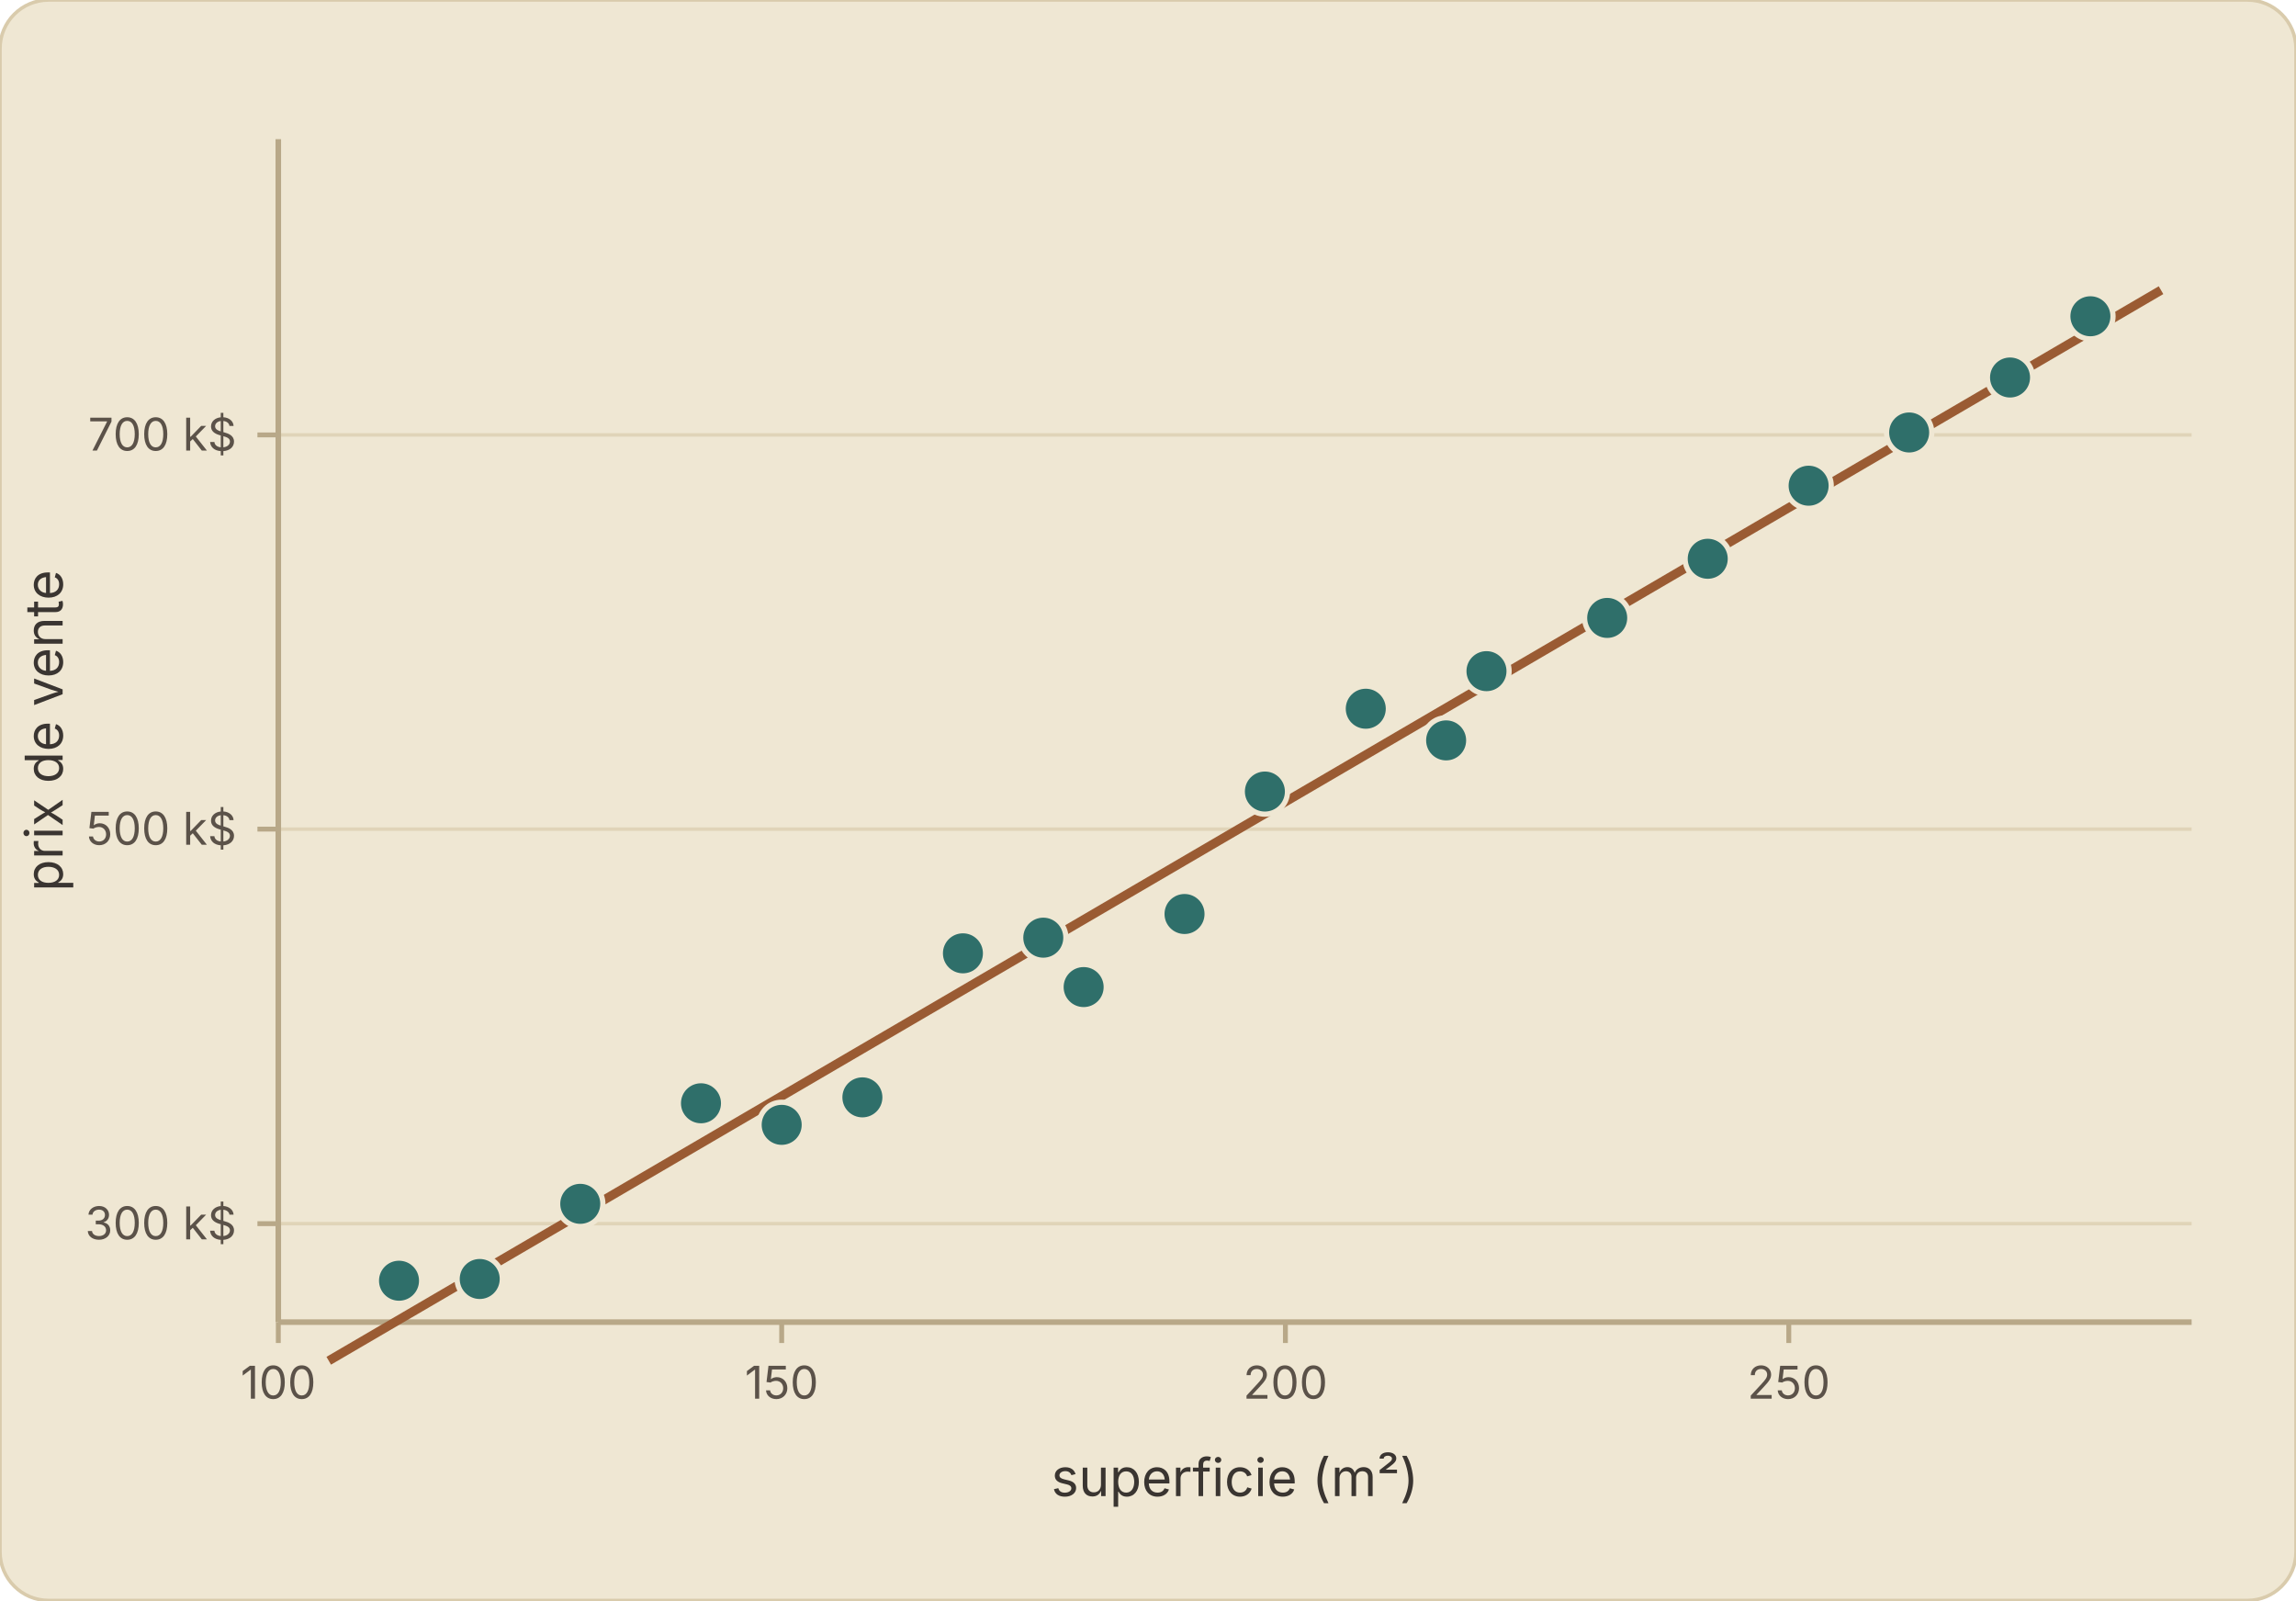
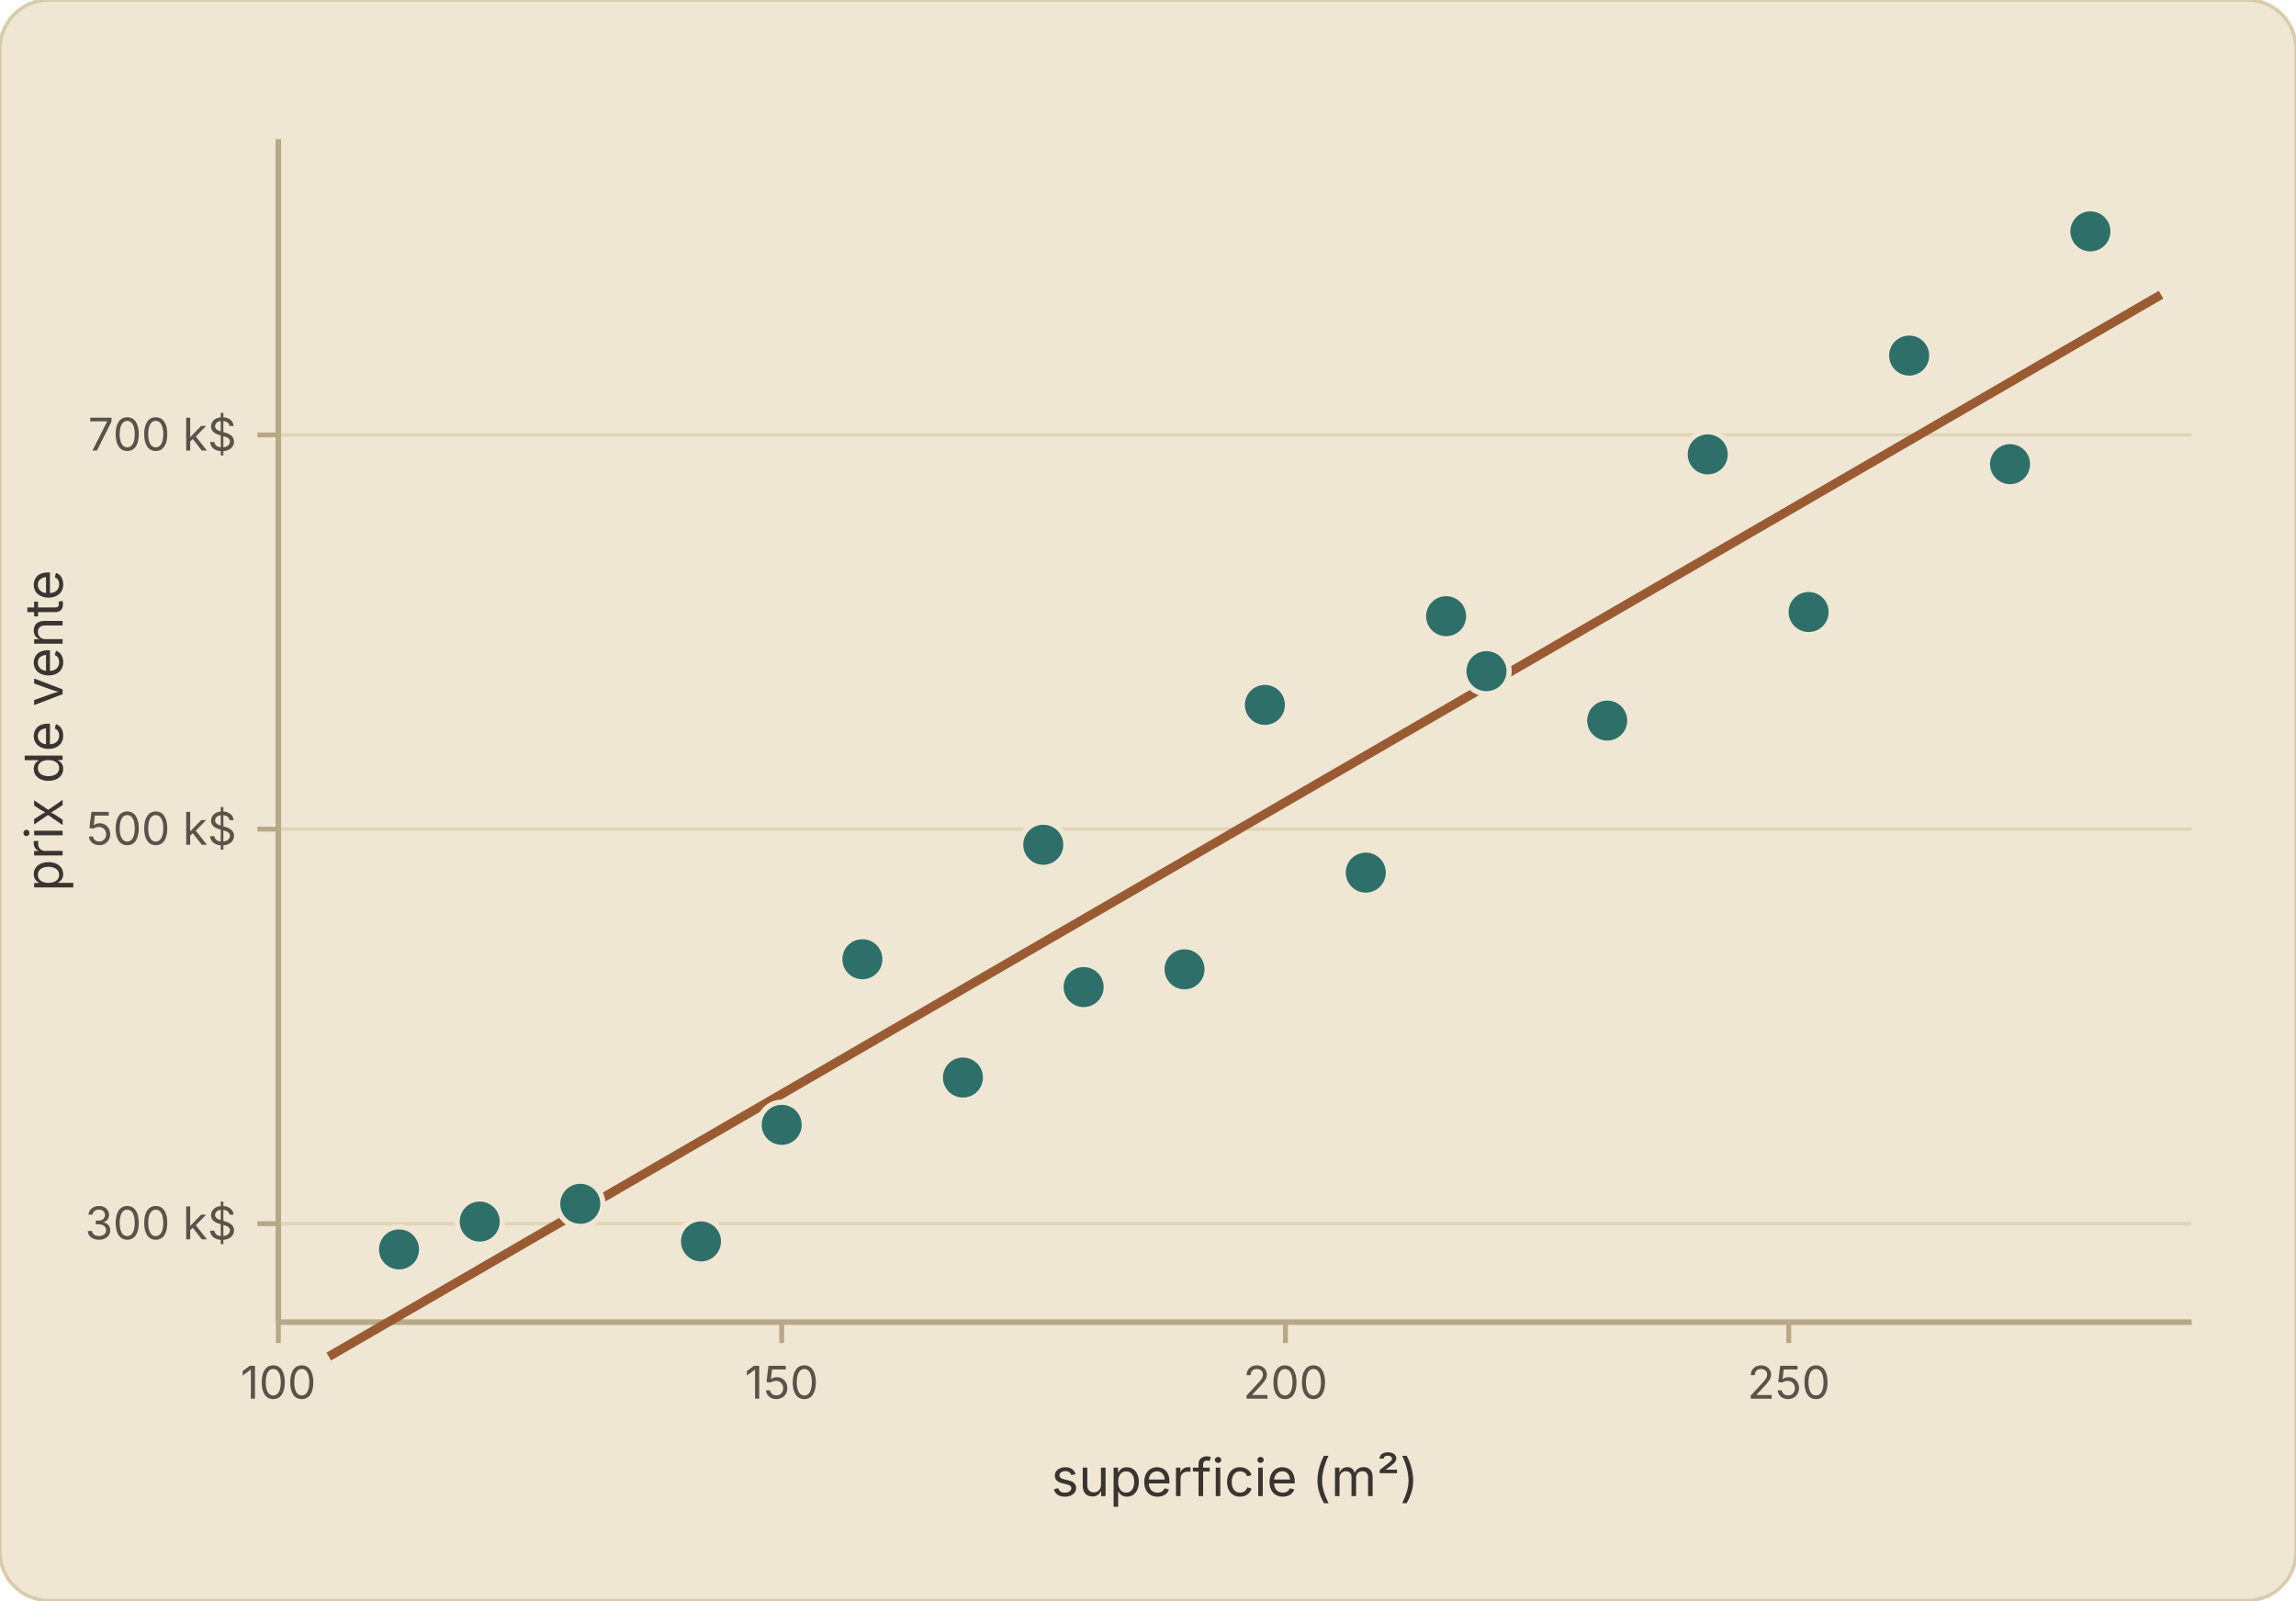
<svg xmlns="http://www.w3.org/2000/svg" viewBox="0 0 660 460" role="img" font-family="system-ui, -apple-system, sans-serif">
  <rect x="0" y="0" width="660" height="460" rx="14" fill="#efe7d3" stroke="#d9cbac" />
  <g stroke="#e0d4b8" stroke-width="1">
    <line x1="80" y1="351.7" x2="630" y2="351.7" />
    <line x1="80" y1="238.3" x2="630" y2="238.3" />
    <line x1="80" y1="125" x2="630" y2="125" />
  </g>
  <g stroke="#b8a888" stroke-width="1.6">
    <line x1="80" y1="40" x2="80" y2="380" />
    <line x1="80" y1="380" x2="630" y2="380" />
  </g>
  <g stroke="#b8a888" stroke-width="1.4">
    <line x1="80" y1="380" x2="80" y2="386" />
    <line x1="224.7" y1="380" x2="224.7" y2="386" />
    <line x1="369.5" y1="380" x2="369.5" y2="386" />
    <line x1="514.2" y1="380" x2="514.2" y2="386" />
  </g>
  <g font-size="13" fill="#5b5249" text-anchor="middle">
    <text x="80" y="402">100</text>
    <text x="224.7" y="402">150</text>
    <text x="369.5" y="402">200</text>
    <text x="514.2" y="402">250</text>
    <text x="355" y="430" font-size="15" fill="#3a3531">superficie (m²)</text>
  </g>
  <g stroke="#b8a888" stroke-width="1.4">
    <line x1="74" y1="351.7" x2="80" y2="351.7" />
    <line x1="74" y1="238.3" x2="80" y2="238.3" />
    <line x1="74" y1="125" x2="80" y2="125" />
  </g>
  <g font-size="13" fill="#5b5249" text-anchor="end">
    <text x="68" y="356.2">300 k$</text>
    <text x="68" y="242.8">500 k$</text>
    <text x="68" y="129.5">700 k$</text>
  </g>
  <text x="18" y="210" font-size="15" fill="#3a3531" text-anchor="middle" transform="rotate(-90 18 210)">prix de vente</text>
-   <line x1="94.5" y1="391.1" x2="621.2" y2="83.4" stroke="#9a5b33" stroke-width="2.6" />
+   <line x1="94.5" y1="389.9" x2="621.2" y2="84.7" stroke="#9a5b33" stroke-width="2.6" />
  <g fill="#2f6f6a" stroke="#efe7d3" stroke-width="1.5">
-     <circle cx="114.7" cy="368.1" r="6.5" />
-     <circle cx="137.9" cy="367.6" r="6.5" />
+     <circle cx="114.7" cy="359.1" r="6.5" />
+     <circle cx="137.9" cy="351.1" r="6.5" />
    <circle cx="166.8" cy="346.0" r="6.5" />
-     <circle cx="201.5" cy="317.1" r="6.5" />
+     <circle cx="201.5" cy="356.8" r="6.5" />
    <circle cx="224.7" cy="323.3" r="6.5" />
-     <circle cx="247.9" cy="315.4" r="6.5" />
-     <circle cx="276.8" cy="274.0" r="6.5" />
-     <circle cx="299.9" cy="269.5" r="6.5" />
+     <circle cx="247.9" cy="275.7" r="6.5" />
+     <circle cx="276.8" cy="309.7" r="6.5" />
+     <circle cx="299.9" cy="242.8" r="6.5" />
    <circle cx="311.5" cy="283.7" r="6.5" />
-     <circle cx="340.5" cy="262.7" r="6.5" />
-     <circle cx="363.6" cy="227.5" r="6.5" />
-     <circle cx="392.6" cy="203.7" r="6.5" />
-     <circle cx="415.7" cy="212.8" r="6.5" />
+     <circle cx="340.5" cy="278.6" r="6.5" />
+     <circle cx="363.6" cy="202.6" r="6.5" />
+     <circle cx="392.6" cy="250.8" r="6.5" />
+     <circle cx="415.7" cy="177.1" r="6.5" />
    <circle cx="427.3" cy="192.9" r="6.5" />
-     <circle cx="462.0" cy="177.6" r="6.5" />
-     <circle cx="490.9" cy="160.6" r="6.5" />
-     <circle cx="519.9" cy="139.6" r="6.5" />
-     <circle cx="548.8" cy="124.3" r="6.5" />
-     <circle cx="577.8" cy="108.5" r="6.5" />
-     <circle cx="600.9" cy="90.9" r="6.5" />
+     <circle cx="462.0" cy="207.1" r="6.5" />
+     <circle cx="490.9" cy="130.6" r="6.5" />
+     <circle cx="519.9" cy="175.9" r="6.5" />
+     <circle cx="548.8" cy="102.2" r="6.5" />
+     <circle cx="577.8" cy="133.4" r="6.5" />
+     <circle cx="600.9" cy="66.5" r="6.5" />
  </g>
</svg>
